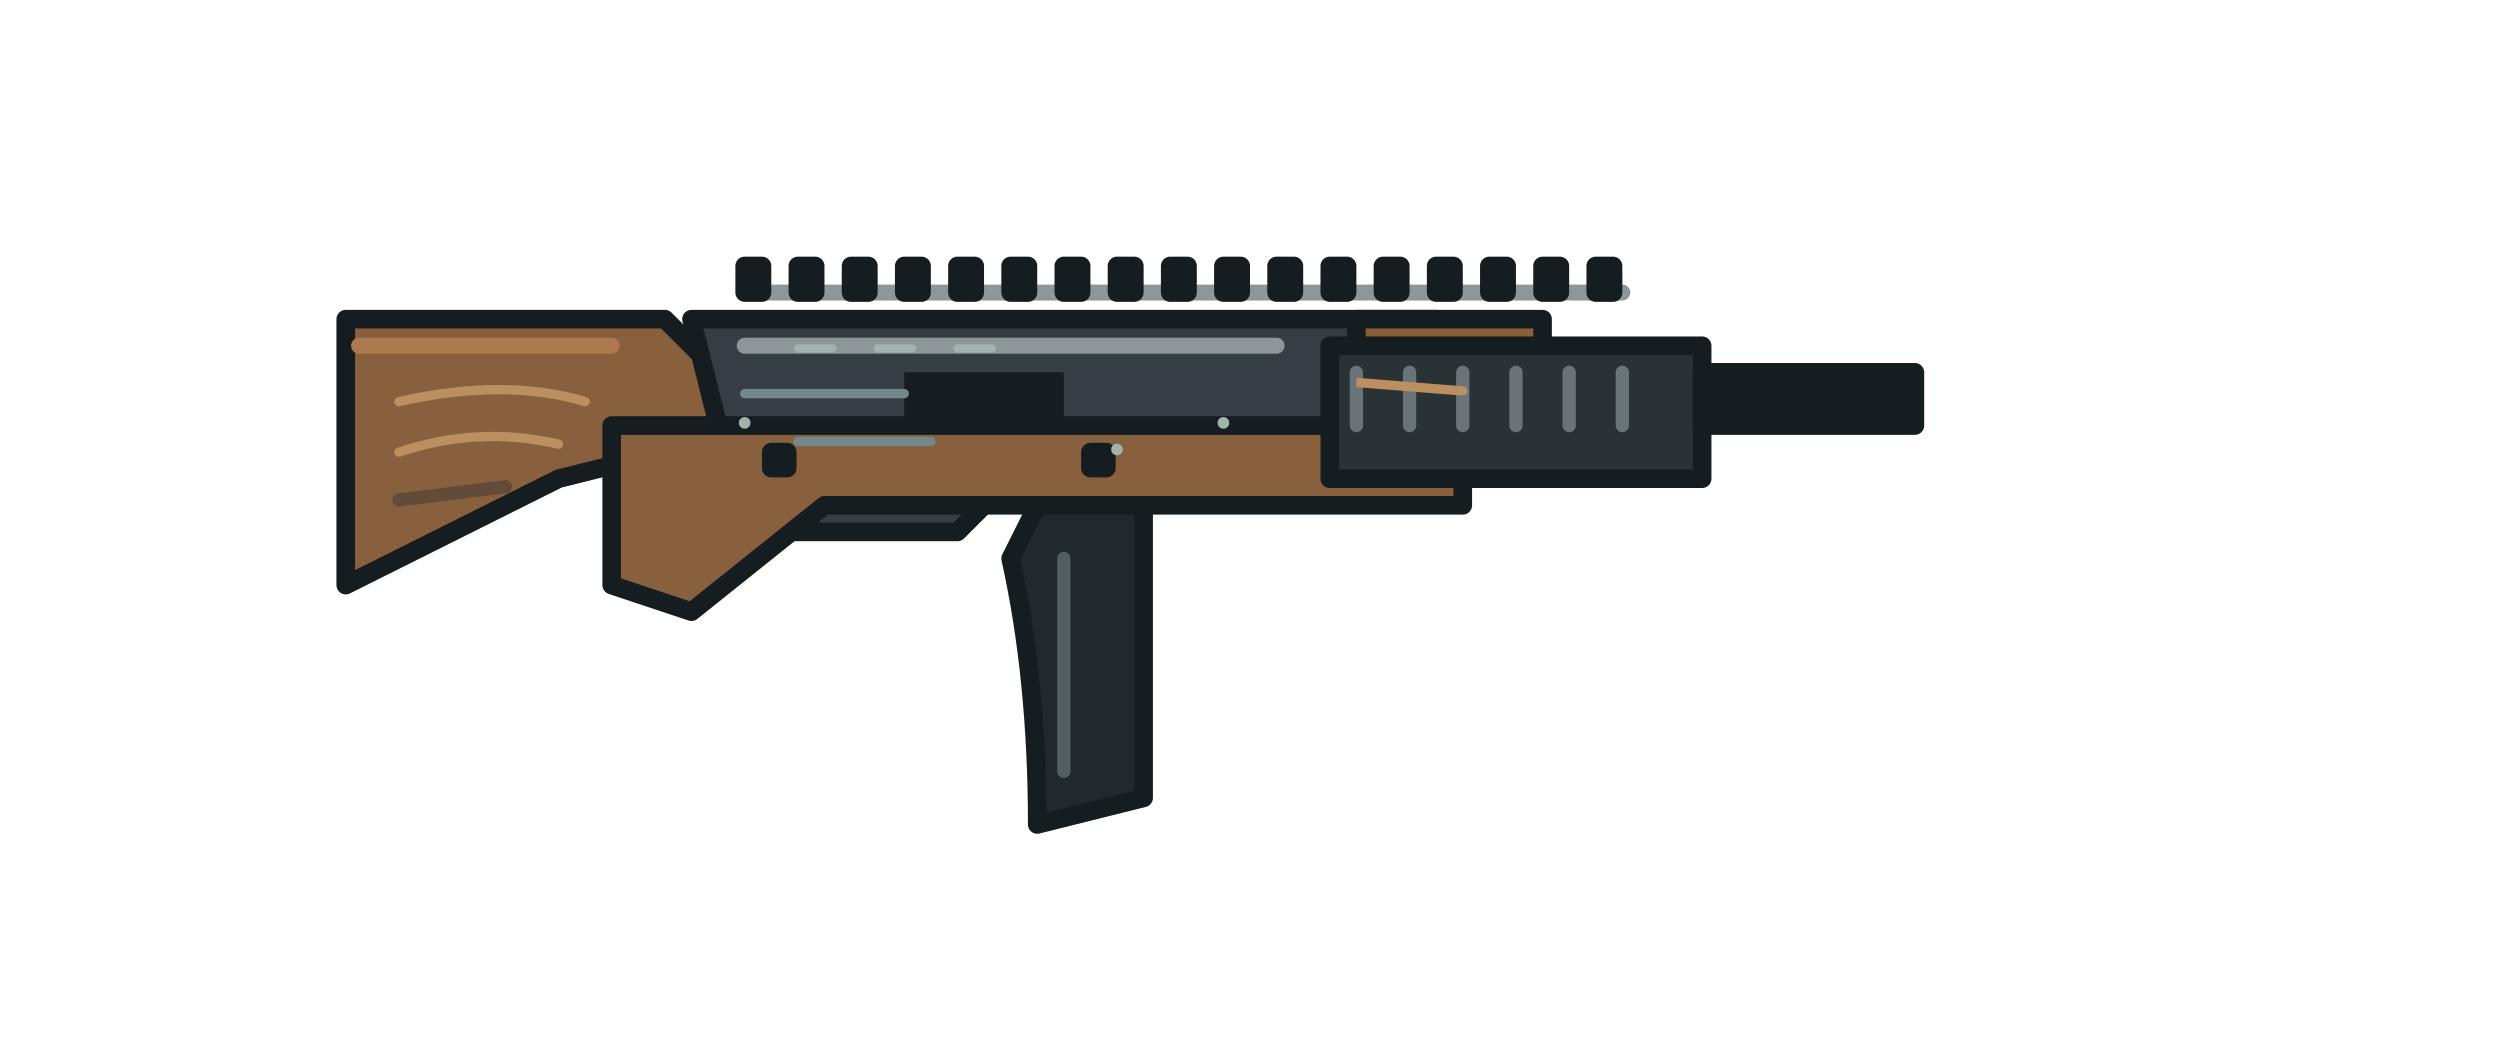
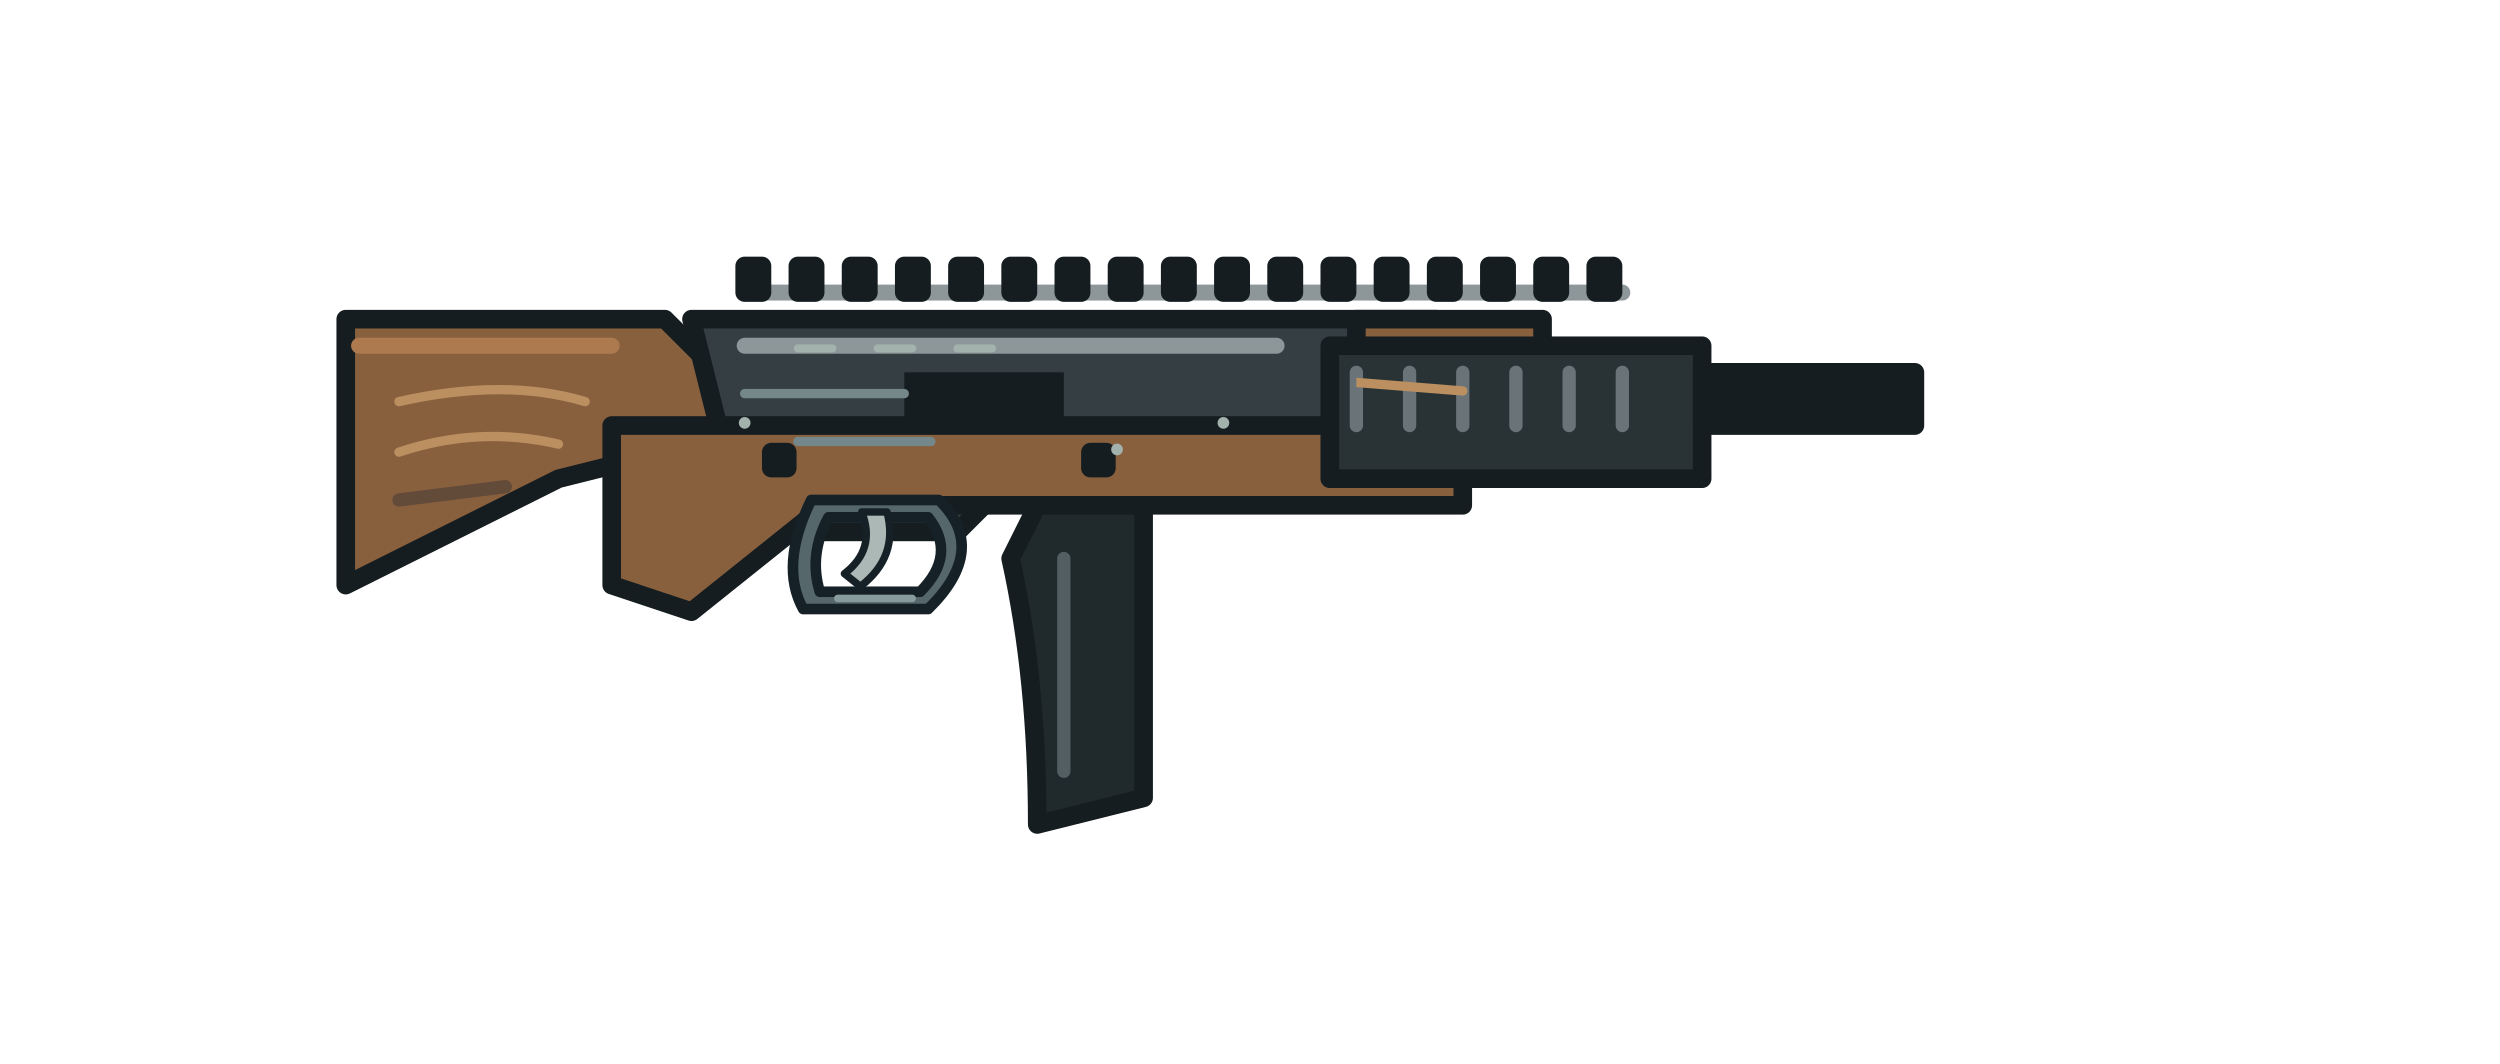
<svg xmlns="http://www.w3.org/2000/svg" width="752" height="320" viewBox="-18 -12 94 40">
  <g id="display_firearm">
    <path d="M-5 0 L7 0 11 4 3 6 -5 10Z" fill="#88603e" stroke="#151d20" stroke-width="0.7" stroke-linejoin="round" stroke-linecap="round" />
    <path d="M-4.5 1 L5 1" fill="none" stroke="#ad7a50" stroke-width="0.6" stroke-linejoin="round" stroke-linecap="round" />
    <path d="M8 0 H36 L41 2 V6 H20 L18 8 H10Z" fill="#353e42" stroke="#151d20" stroke-width="0.7" stroke-linejoin="round" stroke-linecap="round" />
    <path d="M5 4 H37 V7 H13 L8 11 5 10Z" fill="#88603e" stroke="#151d20" stroke-width="0.7" stroke-linejoin="round" stroke-linecap="round" />
    <path d="M33 0 h7 v4 h-7Z" fill="#88603e" stroke="#151d20" stroke-width="0.7" stroke-linejoin="round" stroke-linecap="round" />
    <path d="M21 7 h4 q0 5.5 0 11 l-4 1 q0 -5.5 -1 -10Z" fill="#202a2d" stroke="#151d20" stroke-width="0.7" stroke-linejoin="round" stroke-linecap="round" />
    <path d="M22 9 L22 17" fill="none" stroke="#525e62" stroke-width="0.5" stroke-linejoin="round" stroke-linecap="round" />
    <path d="M32 1 h14 v5 h-14Z" fill="#293336" stroke="#151d20" stroke-width="0.7" stroke-linejoin="round" stroke-linecap="round" />
    <path d="M46 2 h8 v2 h-8Z" fill="#151d20" stroke="#151d20" stroke-width="0.7" stroke-linejoin="round" stroke-linecap="round" />
    <path d="M10 -1 H43" fill="none" stroke="#8d979a" stroke-width="0.6" stroke-linejoin="round" stroke-linecap="round" />
    <path d="M10 -2 h0.65 v1 h-0.65Z" fill="#687175" stroke="#151d20" stroke-width="0.7" stroke-linejoin="round" stroke-linecap="round" />
    <path d="M12 -2 h0.65 v1 h-0.65Z" fill="#687175" stroke="#151d20" stroke-width="0.7" stroke-linejoin="round" stroke-linecap="round" />
    <path d="M14 -2 h0.65 v1 h-0.65Z" fill="#687175" stroke="#151d20" stroke-width="0.7" stroke-linejoin="round" stroke-linecap="round" />
    <path d="M16 -2 h0.65 v1 h-0.65Z" fill="#687175" stroke="#151d20" stroke-width="0.7" stroke-linejoin="round" stroke-linecap="round" />
    <path d="M18 -2 h0.65 v1 h-0.65Z" fill="#687175" stroke="#151d20" stroke-width="0.7" stroke-linejoin="round" stroke-linecap="round" />
    <path d="M20 -2 h0.65 v1 h-0.65Z" fill="#687175" stroke="#151d20" stroke-width="0.7" stroke-linejoin="round" stroke-linecap="round" />
    <path d="M22 -2 h0.65 v1 h-0.65Z" fill="#687175" stroke="#151d20" stroke-width="0.7" stroke-linejoin="round" stroke-linecap="round" />
    <path d="M24 -2 h0.65 v1 h-0.65Z" fill="#687175" stroke="#151d20" stroke-width="0.7" stroke-linejoin="round" stroke-linecap="round" />
    <path d="M26 -2 h0.65 v1 h-0.65Z" fill="#687175" stroke="#151d20" stroke-width="0.7" stroke-linejoin="round" stroke-linecap="round" />
    <path d="M28 -2 h0.65 v1 h-0.65Z" fill="#687175" stroke="#151d20" stroke-width="0.7" stroke-linejoin="round" stroke-linecap="round" />
    <path d="M30 -2 h0.65 v1 h-0.65Z" fill="#687175" stroke="#151d20" stroke-width="0.7" stroke-linejoin="round" stroke-linecap="round" />
    <path d="M32 -2 h0.65 v1 h-0.65Z" fill="#687175" stroke="#151d20" stroke-width="0.7" stroke-linejoin="round" stroke-linecap="round" />
    <path d="M34 -2 h0.65 v1 h-0.65Z" fill="#687175" stroke="#151d20" stroke-width="0.7" stroke-linejoin="round" stroke-linecap="round" />
    <path d="M36 -2 h0.65 v1 h-0.65Z" fill="#687175" stroke="#151d20" stroke-width="0.7" stroke-linejoin="round" stroke-linecap="round" />
    <path d="M38 -2 h0.65 v1 h-0.65Z" fill="#687175" stroke="#151d20" stroke-width="0.7" stroke-linejoin="round" stroke-linecap="round" />
    <path d="M40 -2 h0.65 v1 h-0.65Z" fill="#687175" stroke="#151d20" stroke-width="0.7" stroke-linejoin="round" stroke-linecap="round" />
    <path d="M42 -2 h0.65 v1 h-0.65Z" fill="#687175" stroke="#151d20" stroke-width="0.7" stroke-linejoin="round" stroke-linecap="round" />
    <path d="M33 2 v2" fill="none" stroke="#697378" stroke-width="0.5" stroke-linejoin="round" stroke-linecap="round" />
    <path d="M35 2 v2" fill="none" stroke="#697378" stroke-width="0.5" stroke-linejoin="round" stroke-linecap="round" />
    <path d="M37 2 v2" fill="none" stroke="#697378" stroke-width="0.5" stroke-linejoin="round" stroke-linecap="round" />
    <path d="M39 2 v2" fill="none" stroke="#697378" stroke-width="0.5" stroke-linejoin="round" stroke-linecap="round" />
    <path d="M41 2 v2" fill="none" stroke="#697378" stroke-width="0.5" stroke-linejoin="round" stroke-linecap="round" />
    <path d="M43 2 v2" fill="none" stroke="#697378" stroke-width="0.5" stroke-linejoin="round" stroke-linecap="round" />
    <path d="M16 2 h6 v2 h-6Z" fill="#151d20" stroke="none" stroke-width="0.7" stroke-linejoin="round" stroke-linecap="round" />
    <path d="M10 1 H30" fill="none" stroke="#8d979a" stroke-width="0.6" stroke-linejoin="round" stroke-linecap="round" />
    <path d="M11 5 h0.6 v0.6 h-0.6Z" fill="#8d979a" stroke="#151d20" stroke-width="0.7" stroke-linejoin="round" stroke-linecap="round" />
    <path d="M23 5 h0.6 v0.6 h-0.6Z" fill="#8d979a" stroke="#151d20" stroke-width="0.7" stroke-linejoin="round" stroke-linecap="round" />
    <path d="M10 2.8 H16 M12 4.6 H17" fill="none" stroke="#74878a" stroke-width="0.35" stroke-linejoin="round" stroke-linecap="round" />
    <circle cx="10" cy="3.9" r="0.22" fill="#a4b2ad" />
    <circle cx="24" cy="4.9" r="0.22" fill="#a4b2ad" />
    <circle cx="28" cy="3.9" r="0.22" fill="#a4b2ad" />
    <defs>
      <clipPath id="furniture_grain">
        <path d="M-5 0 L7 0 11 4 3 6 -5 10Z" fill="#88603e" stroke="none" stroke-width="0.7" stroke-linejoin="round" stroke-linecap="round" />
        <path d="M5 4 H37 V7 H13 L8 11 5 10Z" fill="#88603e" stroke="none" stroke-width="0.7" stroke-linejoin="round" stroke-linecap="round" />
        <path d="M33 0 h7 v4 h-7Z" fill="#88603e" stroke="none" stroke-width="0.7" stroke-linejoin="round" stroke-linecap="round" />
      </clipPath>
    </defs>
    <g clip-path="url(#furniture_grain)">
      <path d="M-3 3.1 Q1 2.2 4 3.1 M-3 5 Q0 4 3 4.7 M32 2.3 L37 2.7" fill="none" stroke="#bb8f60" stroke-width="0.35" stroke-linejoin="round" stroke-linecap="round" />
      <path d="M-3 6.8 L1 6.3" fill="none" stroke="#624b39" stroke-width="0.5" stroke-linejoin="round" stroke-linecap="round" />
    </g>
    <path d="M12 1.1 h1.3" fill="none" stroke="#a4b2ad" stroke-width="0.3" stroke-linejoin="round" stroke-linecap="round" />
    <path d="M15 1.1 h1.3" fill="none" stroke="#a4b2ad" stroke-width="0.3" stroke-linejoin="round" stroke-linecap="round" />
    <path d="M18 1.1 h1.3" fill="none" stroke="#a4b2ad" stroke-width="0.3" stroke-linejoin="round" stroke-linecap="round" />
+     <g id="trigger_assembly">
+       <path d="M12.5 6.8 H17.3 Q19.2 8.645 16.9 10.9 H12.2 Q11.3 9.26 12.5 6.8Z M13.15 7.45 Q12.4 8.85 12.825 10.25 H16.6 Q18.0 8.85 16.9 7.45Z" fill="#56676c" stroke="#152126" stroke-width="0.4" stroke-linejoin="round" stroke-linecap="round" fill-rule="evenodd" />
+       <path d="M14.4 7.25h.95 Q15.8 8.93 14.35 10.05l-.6 -.48 Q14.95 8.65 14.4 7.25Z" fill="#acb8b6" stroke="#152126" stroke-width="0.28" stroke-linejoin="round" stroke-linecap="round" />
+       <path d="M13.5 10.5 H16.3" fill="none" stroke="#899c9d" stroke-width="0.28" stroke-linejoin="round" stroke-linecap="round" />
+     </g>
  </g>
</svg>
